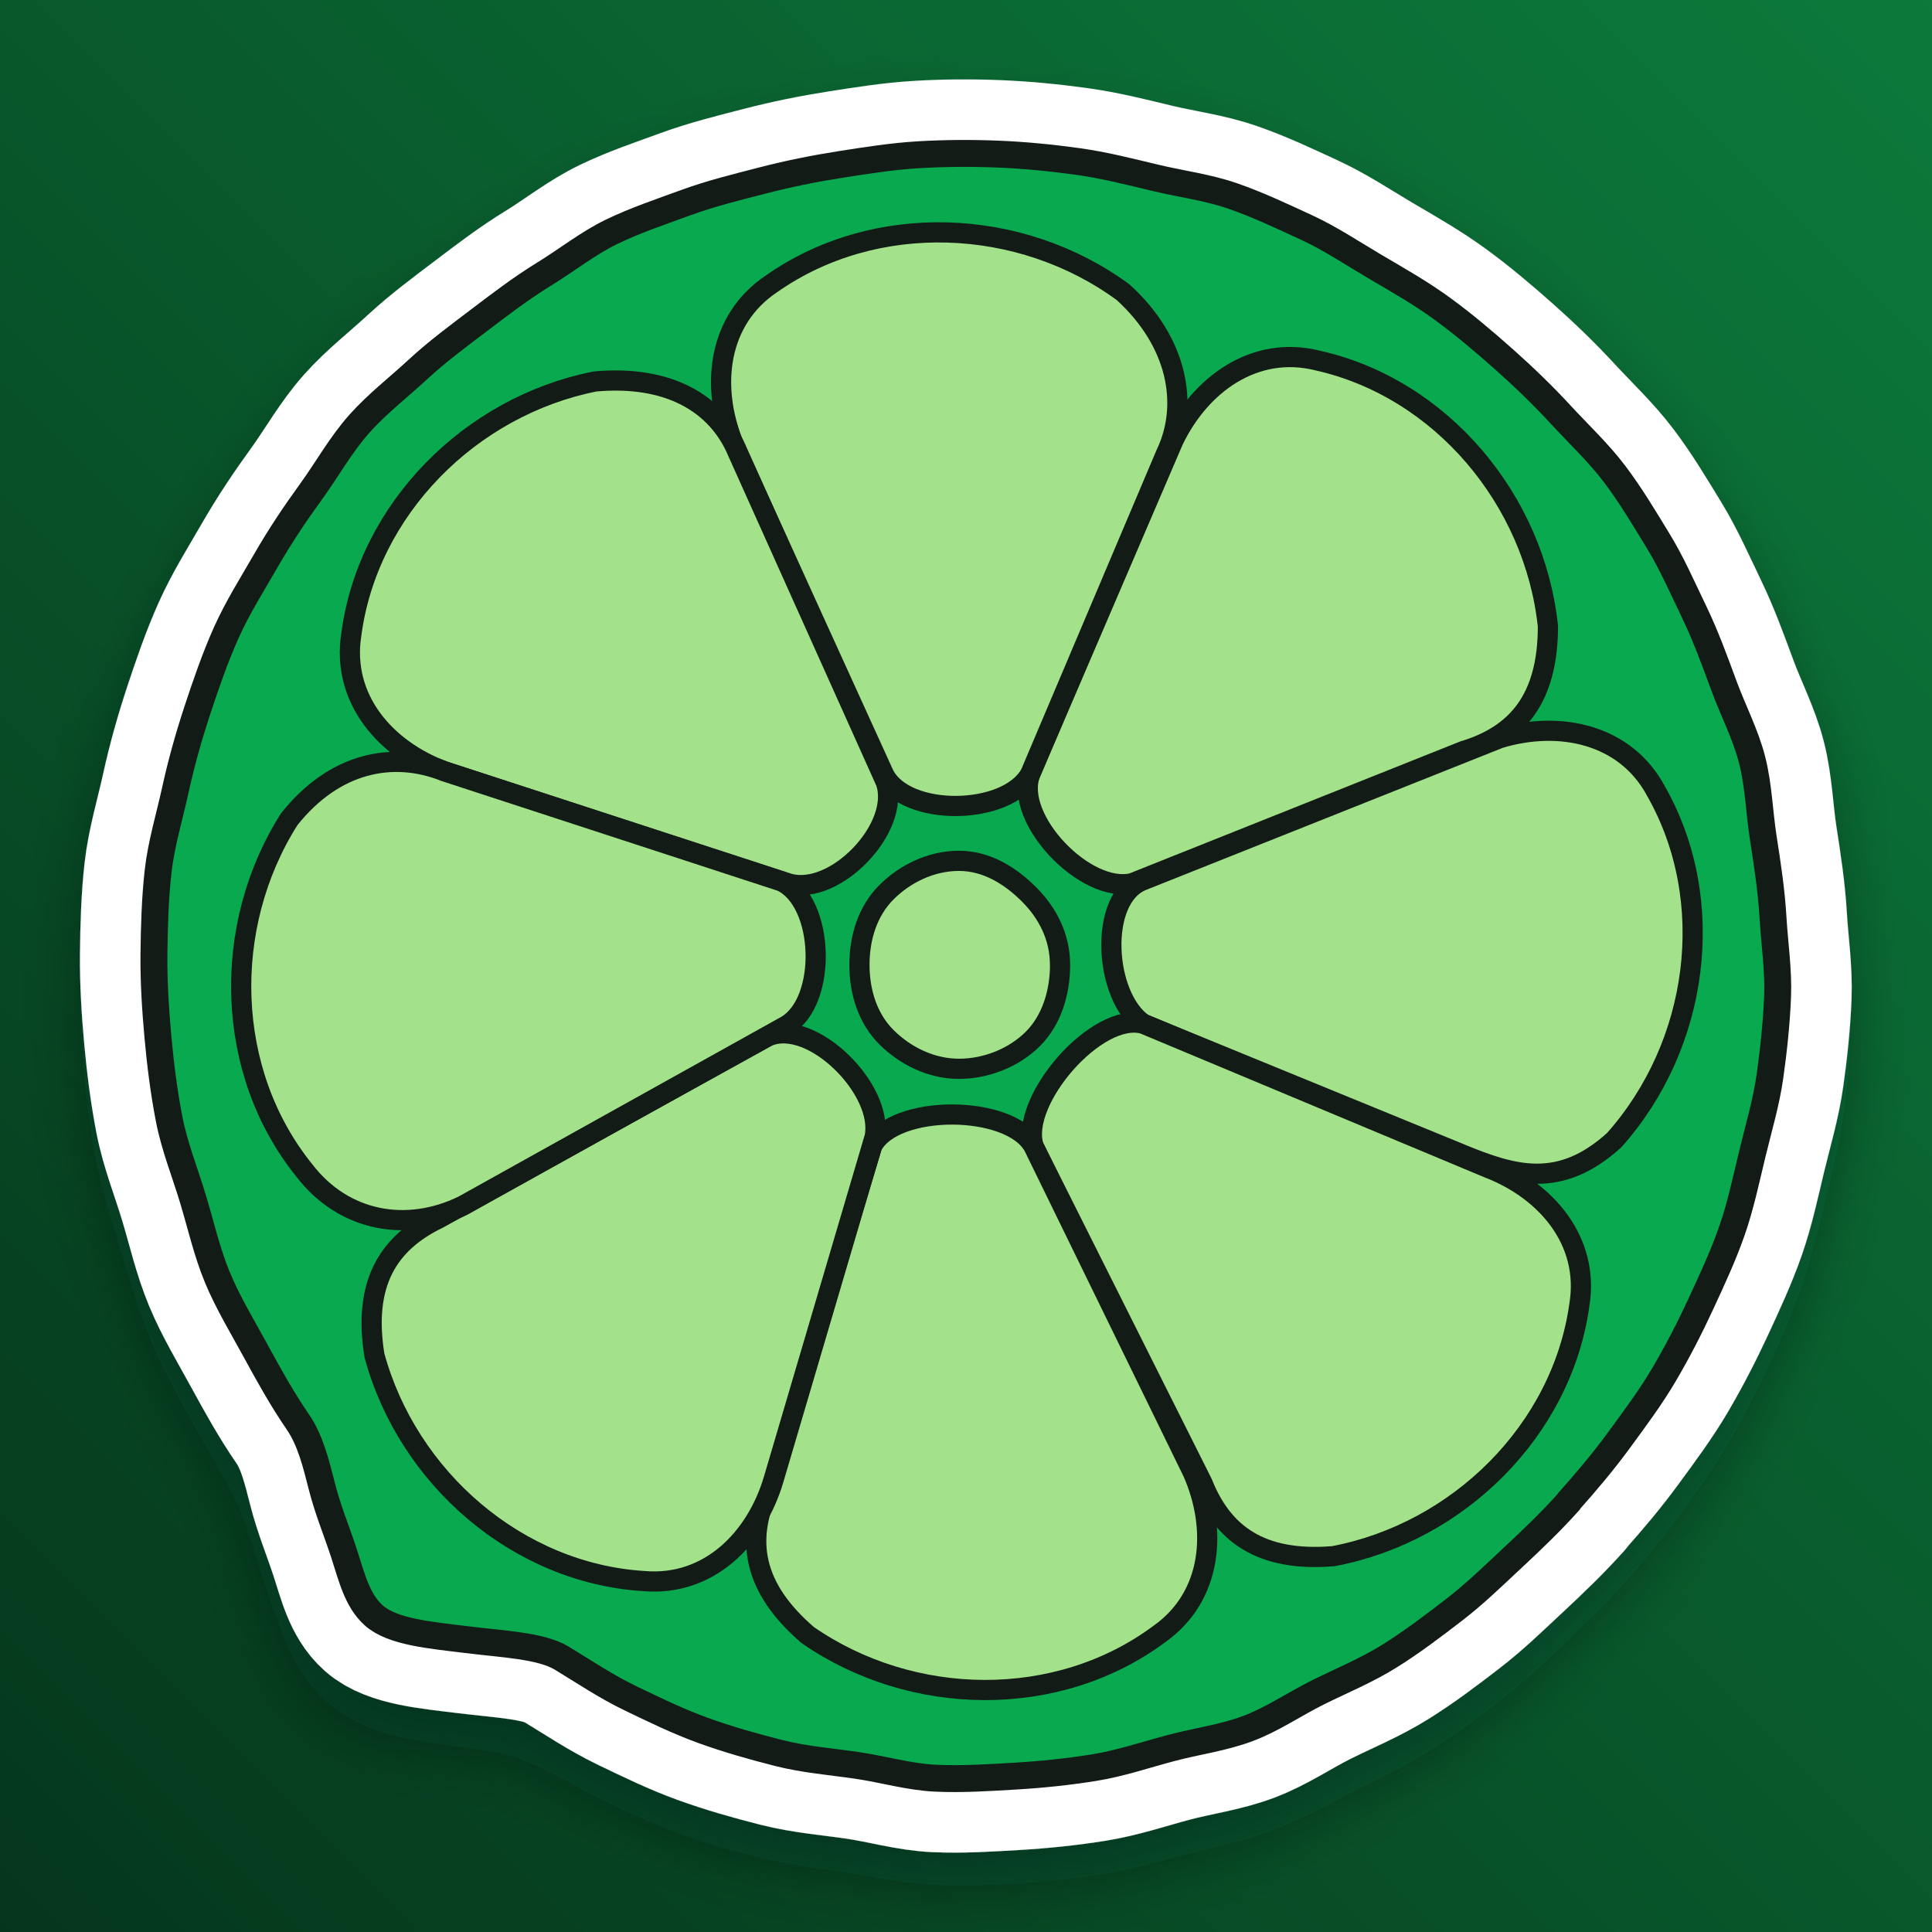
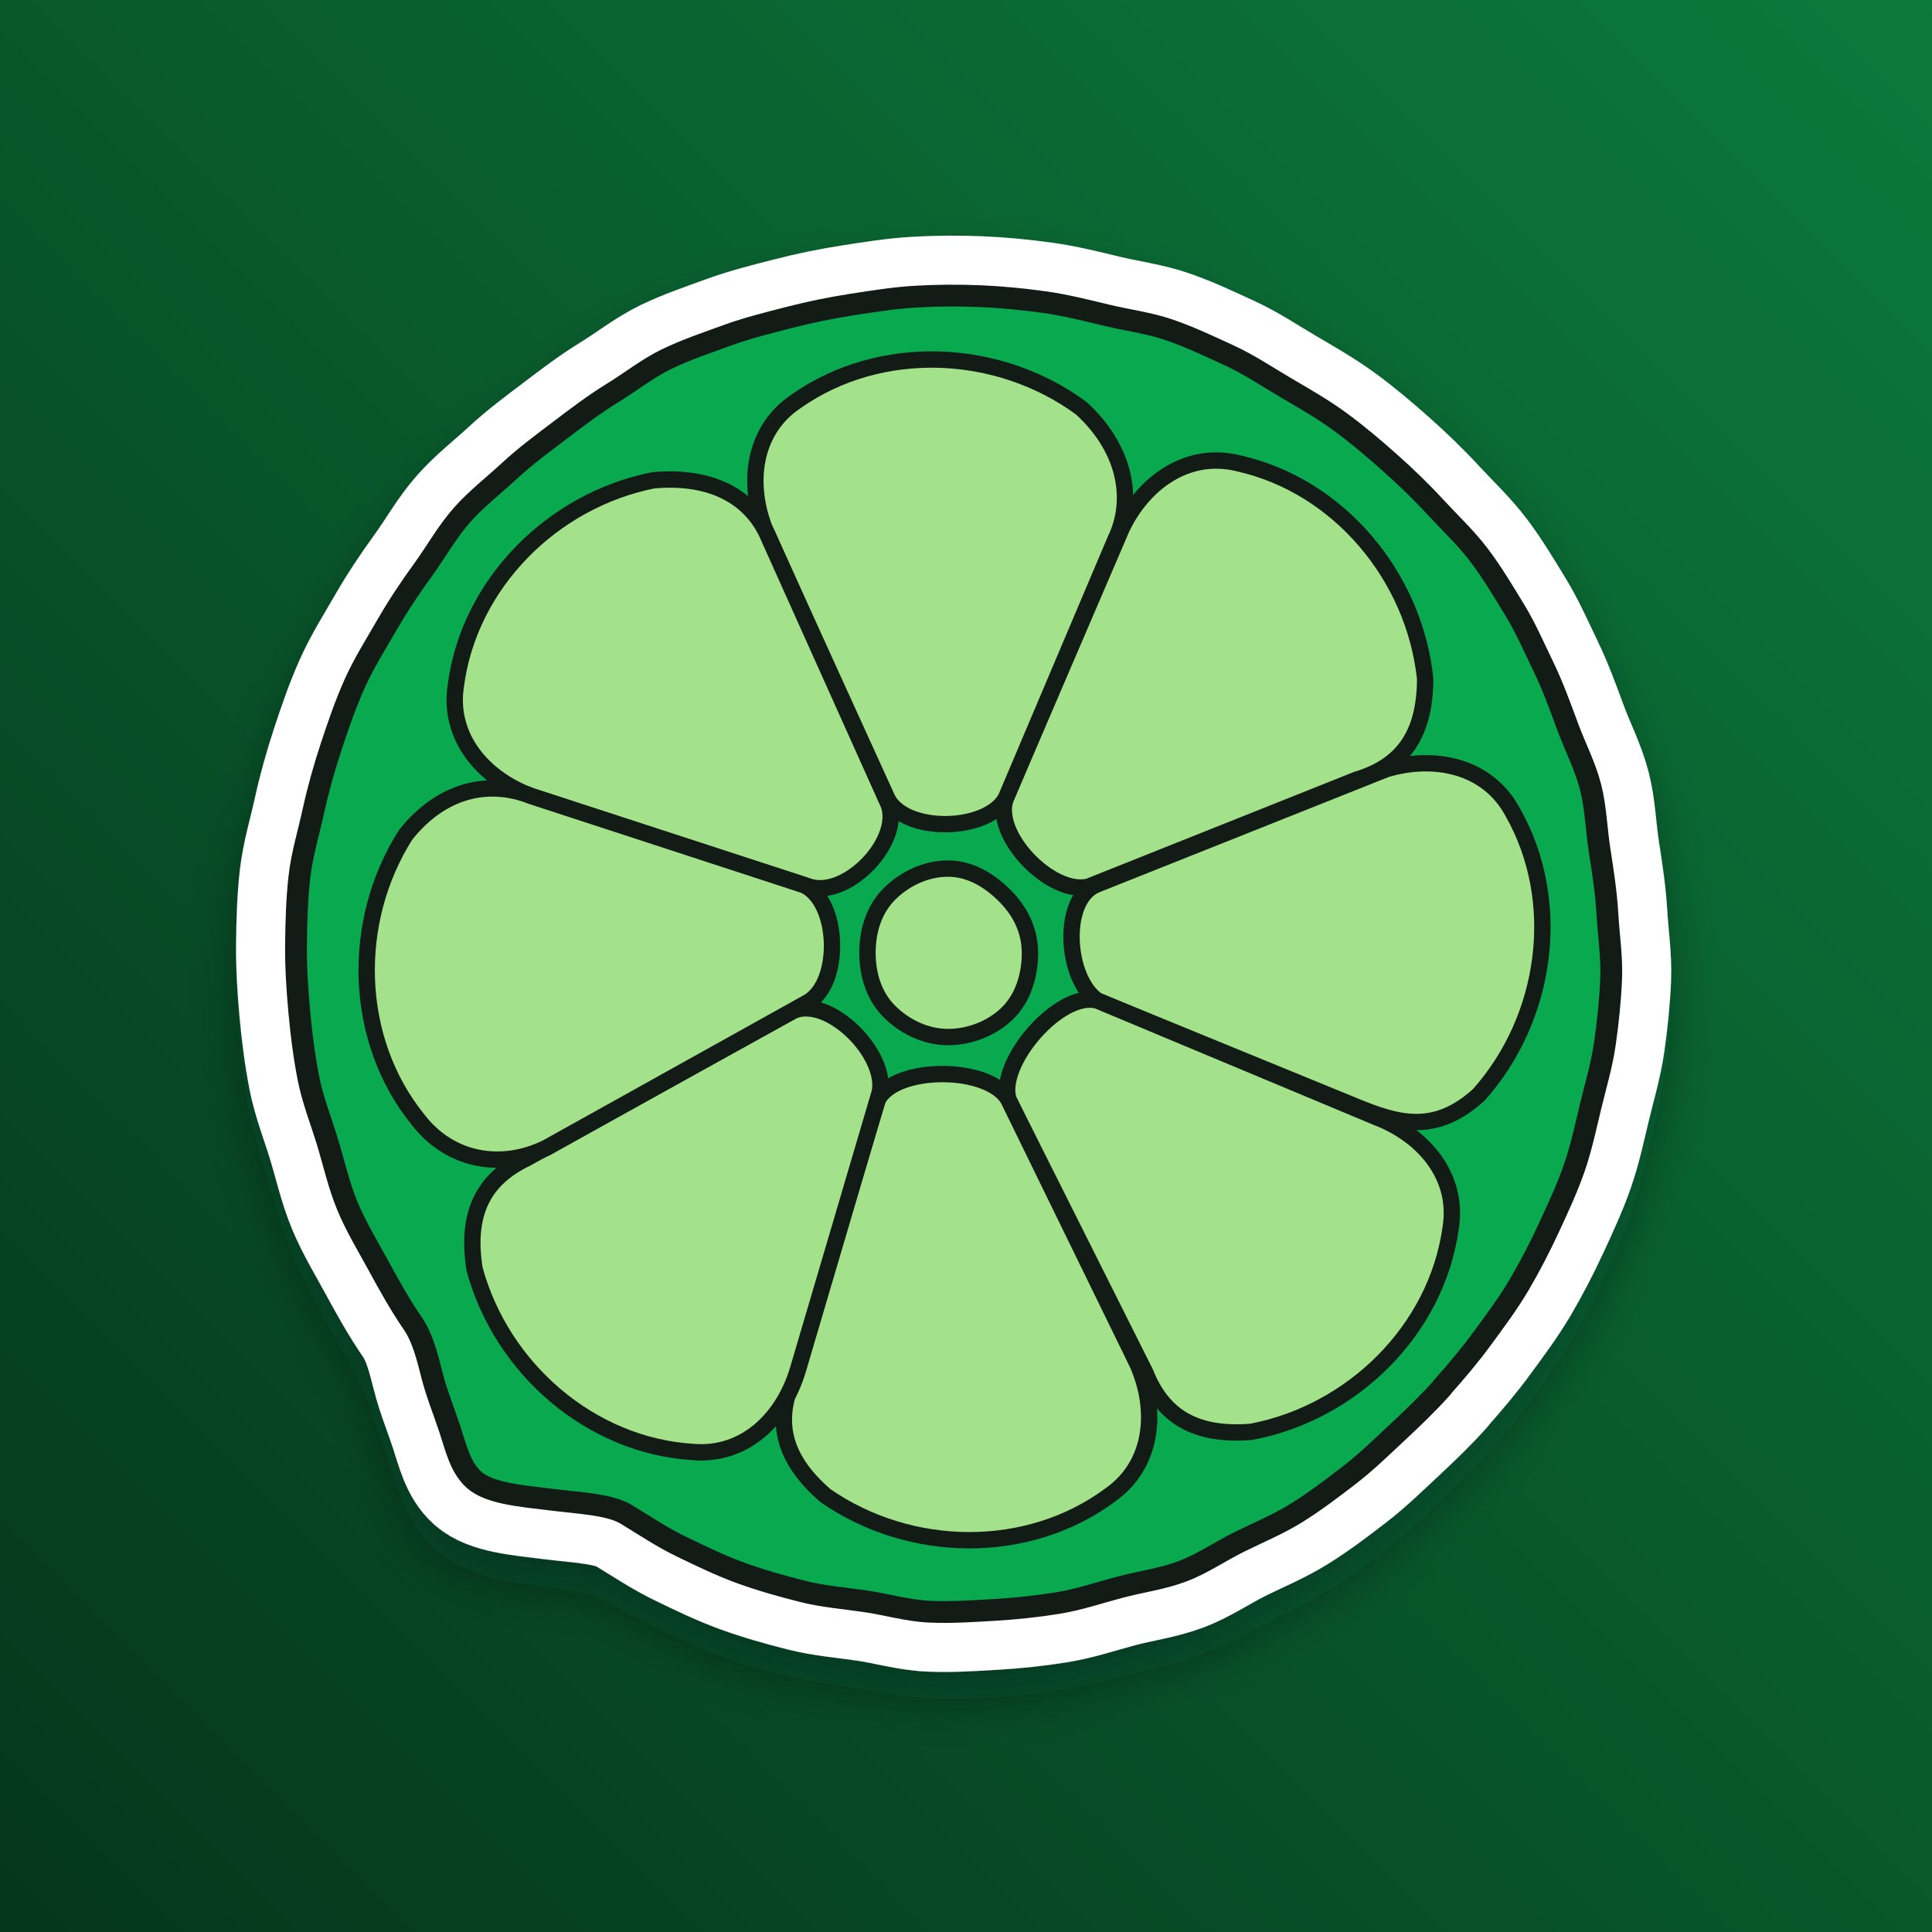
<svg xmlns="http://www.w3.org/2000/svg" width="1024" height="1024" viewBox="0 0 1024 1024">
  <defs>
    <linearGradient id="g" x1="0" y1="1" x2="1" y2="0">
      <stop offset="0" stop-color="#05361c" />
      <stop offset="1" stop-color="#0c7a3b" />
    </linearGradient>
    <filter id="sh" x="-20%" y="-20%" width="150%" height="150%">
      <feDropShadow dx="0" dy="18" stdDeviation="16" flood-color="#131b17" flood-opacity="0.35" />
    </filter>
  </defs>
  <rect width="1024" height="1024" fill="url(#g)" />
-   <g filter="url(#sh)">
-     <g transform="translate(74.50 74.20) scale(3.566)" stroke-linejoin="round">
-       <path d="M212.32,202.35C209.67,205.32,206.84,208.02,204,210.67C201.09,213.38,198.29,216.12,195.2,218.49C192.06,220.91,188.92,223.29,185.61,225.35C182.25,227.45,178.6,228.95,175.1,230.68C171.56,232.43,168.26,234.73,164.6,236.1C160.91,237.49,156.94,238,153.15,239.01C149.34,240.02,145.6,241.3,141.72,241.92C137.84,242.54,133.91,242.95,129.98,243.18C126.05,243.41,122.1,243.67,118.17,243.49C114.24,243.31,110.41,242.16,106.51,241.59C102.61,241.02,98.7,240.72,94.87,239.75C91.08,238.79,87.28,237.72,83.56,236.37C79.89,235.04,76.34,233.31,72.77,231.59C69.2,229.87,66,227.71,62.61,225.65C59.54,223.78,53.89,223.57,48.51,222.9C43.1,222.23,37.46,221.78,34.66,219.29C32.13,217.03,31.35,213.44,30.22,210.01C29.17,206.81,27.81,203.52,26.97,200.2C26.07,196.66,25.22,193.23,23.4,190.57C21.06,187.17,19.07,183.58,17.12,180C15.15,176.38,13,172.85,11.43,169.08C9.86,165.31,8.96,161.24,7.77,157.33C6.58,153.4,5.03,149.55,4.25,145.53C3.47,141.5,2.95,137.4,2.58,133.32C2.21,129.23,1.95,125.11,1.99,121.01C2.04,116.91,2.15,112.77,2.61,108.68C3.07,104.61,4.29,100.63,5.17,96.62C6.04,92.63,7.15,88.69,8.44,84.77C9.72,80.89,11.05,77.01,12.73,73.25C14.41,69.49,16.59,66.06,18.65,62.48C20.71,58.9,22.94,55.57,25.37,52.22C27.75,48.93,29.76,45.28,32.52,42.18C35.17,39.21,38.33,36.78,41.19,34.13C44.11,31.43,47.26,29.11,50.37,26.75C53.48,24.39,56.64,21.98,59.98,19.93C63.36,17.86,66.49,15.35,70.02,13.64C73.58,11.92,77.36,10.66,81.05,9.31C84.74,7.96,88.6,7.01,92.4,6.03C96.22,5.04,100.07,4.26,103.96,3.65C107.85,3.04,111.75,2.42,115.68,2.19C119.61,1.96,123.56,1.94,127.5,2.1C131.44,2.26,135.36,2.65,139.27,3.19C143.18,3.73,146.98,4.7,150.82,5.62C154.66,6.54,158.61,7.03,162.35,8.33C166.09,9.63,169.65,11.32,173.25,12.98C176.85,14.64,180.1,16.83,183.51,18.84C186.88,20.82,190.31,22.76,193.52,25.11C196.67,27.41,199.68,29.96,202.65,32.6C205.62,35.24,208.46,37.98,211.1,40.85C213.8,43.77,216.71,46.5,219.07,49.62C221.46,52.78,223.5,56.21,225.54,59.55C227.61,62.93,229.18,66.57,230.89,70.1C232.61,73.66,233.95,77.35,235.31,81.04C236.67,84.75,238.54,88.3,239.52,92.11C240.5,95.92,240.59,99.94,241.2,103.83C241.81,107.72,242.4,111.6,242.63,115.53C242.86,119.46,243.47,123.41,243.31,127.35C243.15,131.29,242.73,135.24,242.18,139.15C241.63,143.06,240.49,146.85,239.56,150.69C238.63,154.53,237.83,158.39,236.53,162.12C235.24,165.82,233.57,169.41,231.9,173.01C230.26,176.56,228.45,180.07,226.44,183.49C224.46,186.86,222.1,190.02,219.75,193.23C217.45,196.38,214.92,199.38,212.27,202.35L212.32,202.35Z" fill="#ffffff" stroke="#ffffff" stroke-width="22" />
-       <path d="M196.72,90.78L147.42,110.45C140.52,112.12,129.69,100.9,132.25,94.2L153.51,44.68C157.51,36.31,165.6,30.44,174.96,32.78C193.31,36.89,207.19,53.47,209.18,72.27C209.18,83.16,204.49,88.42,196.72,90.79L196.72,90.78Z" fill="#ffffff" stroke="#ffffff" stroke-width="22" />
-       <path d="M152.42,46.59L132.25,94.2C128.84,100.43,113.73,100.7,110.5,94.3L88.17,45.25C84.67,36.66,85.76,26.72,93.79,21.37C109.18,10.56,130.78,11.44,146.03,22.62C154.08,29.94,155.9,39.24,152.43,46.58L152.42,46.59Z" fill="#ffffff" stroke="#ffffff" stroke-width="22" />
-       <path d="M88.83,46.59L110.77,95.46C113.06,102.18,103.26,112.44,96.36,110.51L45.12,93.82C36.42,90.59,29.84,83.07,31.32,73.54C33.75,54.89,49.01,39.57,67.55,35.89C78.39,34.91,85.77,39.08,88.83,46.6L88.83,46.59Z" fill="#ffffff" stroke="#ffffff" stroke-width="22" />
-       <path d="M196.29,150.72L149.08,131.39C143.2,127.41,142.26,112.67,148.94,110.05L202.01,88.91C210.9,86.24,220.68,88.27,225.24,96.77C234.54,113.12,231.61,134.54,219.03,148.65C210.97,155.97,204.15,153.96,196.28,150.72L196.29,150.72Z" fill="#ffffff" stroke="#ffffff" stroke-width="22" />
-       <path d="M157.82,199.59L132.76,149.61C130.53,142.87,142.2,129.39,149.09,131.38L200.24,152.76C208.91,156.07,215.42,163.64,213.85,173.16C211.25,191.79,195.86,206.97,177.29,210.49C166.44,211.38,160.81,207.13,157.82,199.58L157.82,199.59Z" fill="#ffffff" stroke="#ffffff" stroke-width="22" />
-       <path d="M93.27,200.69L108.73,149.55C111.97,143.23,129.34,143.3,132.75,149.61L156.4,198.04C160.13,206.53,159.3,216.49,151.42,222.06C136.33,233.28,114.71,232.98,99.17,222.22C90.92,215.12,90,208.13,93.27,200.7L93.27,200.69Z" fill="#ffffff" stroke="#ffffff" stroke-width="22" />
-       <path d="M44.12,160.4L93.27,133.22C99.82,130.47,110.55,141.19,109.1,148.21L94.11,199.03C91.49,207.93,84.44,215.01,74.83,214.19C56.06,213.05,39.72,198.89,34.76,180.65C33.03,169.9,36.83,163.96,44.12,160.39L44.12,160.4Z" fill="#ffffff" stroke="#ffffff" stroke-width="22" />
-       <path d="M45.11,93.82L95.22,110.18C101.66,113.16,102.16,127.96,95.99,131.62L47.92,158.39C39.58,162.45,30.21,160.81,24.34,153.16C12.52,138.53,11.97,116.91,22.1,100.95C28.87,92.43,37.55,90.84,45.11,93.81L45.11,93.82Z" fill="#ffffff" stroke="#ffffff" stroke-width="22" />
-       <path d="M136.67,122.59C136.67,126.76,135.38,130.85,132.64,133.59C129.9,136.33,125.81,138.05,121.64,138.05C117.47,138.05,113.61,136.09,110.87,133.36C108.13,130.63,106.85,126.76,106.85,122.59C106.85,118.42,108.13,114.55,110.86,111.81C113.59,109.08,117.47,107.14,121.64,107.14C125.81,107.14,129.35,109.41,132.08,112.15C134.81,114.89,136.66,118.42,136.66,122.59L136.67,122.59Z" fill="#ffffff" stroke="#ffffff" stroke-width="22" />
+   <g transform="translate(512 512) scale(0.81) translate(-520 -520)">
+     <g filter="url(#sh)">
+       <g transform="translate(74.50 74.20) scale(3.566)" stroke-linejoin="round">
+         <path d="M212.32,202.35C209.67,205.32,206.84,208.02,204,210.67C201.09,213.38,198.29,216.12,195.2,218.49C192.06,220.91,188.92,223.29,185.61,225.35C182.25,227.45,178.6,228.95,175.1,230.68C171.56,232.43,168.26,234.73,164.6,236.1C160.91,237.49,156.94,238,153.15,239.01C149.34,240.02,145.6,241.3,141.72,241.92C137.84,242.54,133.91,242.95,129.98,243.18C126.05,243.41,122.1,243.67,118.17,243.49C114.24,243.31,110.41,242.16,106.51,241.59C102.61,241.02,98.7,240.72,94.87,239.75C91.08,238.79,87.28,237.72,83.56,236.37C79.89,235.04,76.34,233.31,72.77,231.59C69.2,229.87,66,227.71,62.61,225.65C59.54,223.78,53.89,223.57,48.51,222.9C43.1,222.23,37.46,221.78,34.66,219.29C32.13,217.03,31.35,213.44,30.22,210.01C29.17,206.81,27.81,203.52,26.97,200.2C26.07,196.66,25.22,193.23,23.4,190.57C21.06,187.17,19.07,183.58,17.12,180C15.15,176.38,13,172.85,11.43,169.08C9.86,165.31,8.96,161.24,7.77,157.33C6.58,153.4,5.03,149.55,4.25,145.53C3.47,141.5,2.95,137.4,2.58,133.32C2.21,129.23,1.95,125.11,1.99,121.01C2.04,116.91,2.15,112.77,2.61,108.68C3.07,104.61,4.29,100.63,5.17,96.62C6.04,92.63,7.15,88.69,8.44,84.77C9.72,80.89,11.05,77.01,12.73,73.25C14.41,69.49,16.59,66.06,18.65,62.48C20.71,58.9,22.94,55.57,25.37,52.22C27.75,48.93,29.76,45.28,32.52,42.18C35.17,39.21,38.33,36.78,41.19,34.13C44.11,31.43,47.26,29.11,50.37,26.75C53.48,24.39,56.64,21.98,59.98,19.93C63.36,17.86,66.49,15.35,70.02,13.64C73.58,11.92,77.36,10.66,81.05,9.31C84.74,7.96,88.6,7.01,92.4,6.03C96.22,5.04,100.07,4.26,103.96,3.65C107.85,3.04,111.75,2.42,115.68,2.19C119.61,1.96,123.56,1.94,127.5,2.1C131.44,2.26,135.36,2.65,139.27,3.19C143.18,3.73,146.98,4.7,150.82,5.62C154.66,6.54,158.61,7.03,162.35,8.33C166.09,9.63,169.65,11.32,173.25,12.98C176.85,14.64,180.1,16.83,183.51,18.84C186.88,20.82,190.31,22.76,193.52,25.11C196.67,27.41,199.68,29.96,202.65,32.6C205.62,35.24,208.46,37.98,211.1,40.85C213.8,43.77,216.71,46.5,219.07,49.62C221.46,52.78,223.5,56.21,225.54,59.55C227.61,62.93,229.18,66.57,230.89,70.1C232.61,73.66,233.95,77.35,235.31,81.04C236.67,84.75,238.54,88.3,239.52,92.11C240.5,95.92,240.59,99.94,241.2,103.83C241.81,107.72,242.4,111.6,242.63,115.53C242.86,119.46,243.47,123.41,243.31,127.35C243.15,131.29,242.73,135.24,242.18,139.15C241.63,143.06,240.49,146.85,239.56,150.69C238.63,154.53,237.83,158.39,236.53,162.12C235.24,165.82,233.57,169.41,231.9,173.01C230.26,176.56,228.45,180.07,226.44,183.49C224.46,186.86,222.1,190.02,219.75,193.23C217.45,196.38,214.92,199.38,212.27,202.35L212.32,202.35Z" fill="#ffffff" stroke="#ffffff" stroke-width="22" />
+         <path d="M196.72,90.78L147.42,110.45C140.52,112.12,129.69,100.9,132.25,94.2L153.51,44.68C157.51,36.31,165.6,30.44,174.96,32.78C193.31,36.89,207.19,53.47,209.18,72.27C209.18,83.16,204.49,88.42,196.72,90.79L196.72,90.78Z" fill="#ffffff" stroke="#ffffff" stroke-width="22" />
+         <path d="M152.42,46.59L132.25,94.2C128.84,100.43,113.73,100.7,110.5,94.3L88.17,45.25C84.67,36.66,85.76,26.72,93.79,21.37C109.18,10.56,130.78,11.44,146.03,22.62C154.08,29.94,155.9,39.24,152.43,46.58L152.42,46.59Z" fill="#ffffff" stroke="#ffffff" stroke-width="22" />
+         <path d="M88.83,46.59L110.77,95.46C113.06,102.18,103.26,112.44,96.36,110.51L45.12,93.82C36.42,90.59,29.84,83.07,31.32,73.54C33.75,54.89,49.01,39.57,67.55,35.89C78.39,34.91,85.77,39.08,88.83,46.6L88.83,46.59Z" fill="#ffffff" stroke="#ffffff" stroke-width="22" />
+         <path d="M196.29,150.72L149.08,131.39C143.2,127.41,142.26,112.67,148.94,110.05L202.01,88.91C210.9,86.24,220.68,88.27,225.24,96.77C234.54,113.12,231.61,134.54,219.03,148.65C210.97,155.97,204.15,153.96,196.28,150.72L196.29,150.72Z" fill="#ffffff" stroke="#ffffff" stroke-width="22" />
+         <path d="M157.82,199.59L132.76,149.61C130.53,142.87,142.2,129.39,149.09,131.38L200.24,152.76C208.91,156.07,215.42,163.64,213.85,173.16C211.25,191.79,195.86,206.97,177.29,210.49C166.44,211.38,160.81,207.13,157.82,199.58L157.82,199.59Z" fill="#ffffff" stroke="#ffffff" stroke-width="22" />
+         <path d="M93.27,200.69L108.73,149.55C111.97,143.23,129.34,143.3,132.75,149.61L156.4,198.04C160.13,206.53,159.3,216.49,151.42,222.06C136.33,233.28,114.71,232.98,99.17,222.22C90.92,215.12,90,208.13,93.27,200.7L93.27,200.69Z" fill="#ffffff" stroke="#ffffff" stroke-width="22" />
+         <path d="M44.12,160.4L93.27,133.22C99.82,130.47,110.55,141.19,109.1,148.21L94.11,199.03C91.49,207.93,84.44,215.01,74.83,214.19C56.06,213.05,39.72,198.89,34.76,180.65C33.03,169.9,36.83,163.96,44.12,160.39L44.12,160.4Z" fill="#ffffff" stroke="#ffffff" stroke-width="22" />
+         <path d="M45.11,93.82L95.22,110.18C101.66,113.16,102.16,127.96,95.99,131.62L47.92,158.39C39.58,162.45,30.21,160.81,24.34,153.16C12.52,138.53,11.97,116.91,22.1,100.95C28.87,92.43,37.55,90.84,45.11,93.81L45.11,93.82Z" fill="#ffffff" stroke="#ffffff" stroke-width="22" />
+         <path d="M136.67,122.59C136.67,126.76,135.38,130.85,132.64,133.59C129.9,136.33,125.81,138.05,121.64,138.05C117.47,138.05,113.61,136.09,110.87,133.36C108.13,130.63,106.85,126.76,106.85,122.59C106.85,118.42,108.13,114.55,110.86,111.81C113.59,109.08,117.47,107.14,121.64,107.14C125.81,107.14,129.35,109.41,132.08,112.15C134.81,114.89,136.66,118.42,136.66,122.59L136.67,122.59Z" fill="#ffffff" stroke="#ffffff" stroke-width="22" />
+       </g>
+     </g>
+     <g transform="translate(74.50 74.20) scale(3.566)" stroke-linejoin="round" stroke-linecap="round">
+       <path d="M212.32,202.35C209.67,205.32,206.84,208.02,204,210.67C201.09,213.38,198.29,216.12,195.2,218.49C192.06,220.91,188.92,223.29,185.61,225.35C182.25,227.45,178.6,228.95,175.1,230.68C171.56,232.43,168.26,234.73,164.6,236.1C160.91,237.49,156.94,238,153.15,239.01C149.34,240.02,145.6,241.3,141.72,241.92C137.84,242.54,133.91,242.95,129.98,243.18C126.05,243.41,122.1,243.67,118.17,243.49C114.24,243.31,110.41,242.16,106.51,241.59C102.61,241.02,98.7,240.72,94.87,239.75C91.08,238.79,87.28,237.72,83.56,236.37C79.89,235.04,76.34,233.31,72.77,231.59C69.2,229.87,66,227.71,62.61,225.65C59.54,223.78,53.89,223.57,48.51,222.9C43.1,222.23,37.46,221.78,34.66,219.29C32.13,217.03,31.35,213.44,30.22,210.01C29.17,206.81,27.81,203.52,26.97,200.2C26.07,196.66,25.22,193.23,23.4,190.57C21.06,187.17,19.07,183.58,17.12,180C15.15,176.38,13,172.85,11.43,169.08C9.86,165.31,8.96,161.24,7.77,157.33C6.58,153.4,5.03,149.55,4.25,145.53C3.47,141.5,2.95,137.4,2.58,133.32C2.21,129.23,1.95,125.11,1.99,121.01C2.04,116.91,2.15,112.77,2.61,108.68C3.07,104.61,4.29,100.63,5.17,96.62C6.04,92.63,7.15,88.69,8.44,84.77C9.72,80.89,11.05,77.01,12.73,73.25C14.41,69.49,16.59,66.06,18.65,62.48C20.71,58.9,22.94,55.57,25.37,52.22C27.75,48.93,29.76,45.28,32.52,42.18C35.17,39.21,38.33,36.78,41.19,34.13C44.11,31.43,47.26,29.11,50.37,26.75C53.48,24.39,56.64,21.98,59.98,19.93C63.36,17.86,66.49,15.35,70.02,13.64C73.58,11.92,77.36,10.66,81.05,9.31C84.74,7.96,88.6,7.01,92.4,6.03C96.22,5.04,100.07,4.26,103.96,3.65C107.85,3.04,111.75,2.42,115.68,2.19C119.61,1.96,123.56,1.94,127.5,2.1C131.44,2.26,135.36,2.65,139.27,3.19C143.18,3.73,146.98,4.7,150.82,5.62C154.66,6.54,158.61,7.03,162.35,8.33C166.09,9.63,169.65,11.32,173.25,12.98C176.85,14.64,180.1,16.83,183.51,18.84C186.88,20.82,190.31,22.76,193.52,25.11C196.67,27.41,199.68,29.96,202.65,32.6C205.62,35.24,208.46,37.98,211.1,40.85C213.8,43.77,216.71,46.5,219.07,49.62C221.46,52.78,223.5,56.21,225.54,59.55C227.61,62.93,229.18,66.57,230.89,70.1C232.61,73.66,233.95,77.35,235.31,81.04C236.67,84.75,238.54,88.3,239.52,92.11C240.5,95.92,240.59,99.94,241.2,103.83C241.81,107.72,242.4,111.6,242.63,115.53C242.86,119.46,243.47,123.41,243.31,127.35C243.15,131.29,242.73,135.24,242.18,139.15C241.63,143.06,240.49,146.85,239.56,150.69C238.63,154.53,237.83,158.39,236.53,162.12C235.24,165.82,233.57,169.41,231.9,173.01C230.26,176.56,228.45,180.07,226.44,183.49C224.46,186.86,222.1,190.02,219.75,193.23C217.45,196.38,214.92,199.38,212.27,202.35L212.32,202.35Z" fill="#09a950" />
+       <path d="M212.32,202.35C209.67,205.32,206.84,208.02,204,210.67C201.09,213.38,198.29,216.12,195.2,218.49C192.06,220.91,188.92,223.29,185.61,225.35C182.25,227.45,178.6,228.95,175.1,230.68C171.56,232.43,168.26,234.73,164.6,236.1C160.91,237.49,156.94,238,153.15,239.01C149.34,240.02,145.6,241.3,141.72,241.92C137.84,242.54,133.91,242.95,129.98,243.18C126.05,243.41,122.1,243.67,118.17,243.49C114.24,243.31,110.41,242.16,106.51,241.59C102.61,241.02,98.7,240.72,94.87,239.75C91.08,238.79,87.28,237.72,83.56,236.37C79.89,235.04,76.34,233.31,72.77,231.59C69.2,229.87,66,227.71,62.61,225.65C59.54,223.78,53.89,223.57,48.51,222.9C43.1,222.23,37.46,221.78,34.66,219.29C32.13,217.03,31.35,213.44,30.22,210.01C29.17,206.81,27.81,203.52,26.97,200.2C26.07,196.66,25.22,193.23,23.4,190.57C21.06,187.17,19.07,183.58,17.12,180C15.15,176.38,13,172.85,11.43,169.08C9.86,165.31,8.96,161.24,7.77,157.33C6.58,153.4,5.03,149.55,4.25,145.53C3.47,141.5,2.95,137.4,2.58,133.32C2.21,129.23,1.95,125.11,1.99,121.01C2.04,116.91,2.15,112.77,2.61,108.68C3.07,104.61,4.29,100.63,5.17,96.62C6.04,92.63,7.15,88.69,8.44,84.77C9.72,80.89,11.05,77.01,12.73,73.25C14.41,69.49,16.59,66.06,18.65,62.48C20.71,58.9,22.94,55.57,25.37,52.22C27.75,48.93,29.76,45.28,32.52,42.18C35.17,39.21,38.33,36.78,41.19,34.13C44.11,31.43,47.26,29.11,50.37,26.75C53.48,24.39,56.64,21.98,59.98,19.93C63.36,17.86,66.49,15.35,70.02,13.64C73.58,11.92,77.36,10.66,81.05,9.31C84.74,7.96,88.6,7.01,92.4,6.03C96.22,5.04,100.07,4.26,103.96,3.65C107.85,3.04,111.75,2.42,115.68,2.19C119.61,1.96,123.56,1.94,127.5,2.1C131.44,2.26,135.36,2.65,139.27,3.19C143.18,3.73,146.98,4.7,150.82,5.62C154.66,6.54,158.61,7.03,162.35,8.33C166.09,9.63,169.65,11.32,173.25,12.98C176.85,14.64,180.1,16.83,183.51,18.84C186.88,20.82,190.31,22.76,193.52,25.11C196.67,27.41,199.68,29.96,202.65,32.6C205.62,35.24,208.46,37.98,211.1,40.85C213.8,43.77,216.71,46.5,219.07,49.62C221.46,52.78,223.5,56.21,225.54,59.55C227.61,62.93,229.18,66.57,230.89,70.1C232.61,73.66,233.95,77.35,235.31,81.04C236.67,84.75,238.54,88.3,239.52,92.11C240.5,95.92,240.59,99.94,241.2,103.83C241.81,107.72,242.4,111.6,242.63,115.53C242.86,119.46,243.47,123.41,243.31,127.35C243.15,131.29,242.73,135.24,242.18,139.15C241.63,143.06,240.49,146.85,239.56,150.69C238.63,154.53,237.83,158.39,236.53,162.12C235.24,165.82,233.57,169.41,231.9,173.01C230.26,176.56,228.45,180.07,226.44,183.49C224.46,186.86,222.1,190.02,219.75,193.23C217.45,196.38,214.92,199.38,212.27,202.35L212.32,202.35Z" fill="none" stroke="#131b17" stroke-width="4.00" />
+       <path d="M196.72,90.78L147.42,110.45C140.52,112.12,129.69,100.9,132.25,94.2L153.51,44.68C157.51,36.31,165.6,30.44,174.96,32.78C193.31,36.89,207.19,53.47,209.18,72.27C209.18,83.16,204.49,88.42,196.72,90.79L196.72,90.78Z" fill="#a3e18a" />
+       <path d="M196.72,90.78L147.42,110.45C140.52,112.12,129.69,100.9,132.25,94.2L153.51,44.68C157.51,36.31,165.6,30.44,174.96,32.78C193.31,36.89,207.19,53.47,209.18,72.27C209.18,83.16,204.49,88.42,196.72,90.79L196.72,90.78Z" fill="none" stroke="#131b17" stroke-width="3.00" />
+       <path d="M152.42,46.59L132.25,94.2C128.84,100.43,113.73,100.7,110.5,94.3L88.17,45.25C84.67,36.66,85.76,26.72,93.79,21.37C109.18,10.56,130.78,11.44,146.03,22.62C154.08,29.94,155.9,39.24,152.43,46.58L152.42,46.59Z" fill="#a3e18a" />
+       <path d="M152.42,46.59L132.25,94.2C128.84,100.43,113.73,100.7,110.5,94.3L88.17,45.25C84.67,36.66,85.76,26.72,93.79,21.37C109.18,10.56,130.78,11.44,146.03,22.62C154.08,29.94,155.9,39.24,152.43,46.58L152.42,46.59Z" fill="none" stroke="#131b17" stroke-width="3.00" />
+       <path d="M88.83,46.59L110.77,95.46C113.06,102.18,103.26,112.44,96.36,110.51L45.12,93.82C36.42,90.59,29.84,83.07,31.32,73.54C33.75,54.89,49.01,39.57,67.55,35.89C78.39,34.91,85.77,39.08,88.83,46.6L88.83,46.59Z" fill="#a3e18a" />
+       <path d="M88.83,46.59L110.77,95.46C113.06,102.18,103.26,112.44,96.36,110.51L45.12,93.82C36.42,90.59,29.84,83.07,31.32,73.54C33.75,54.89,49.01,39.57,67.55,35.89C78.39,34.91,85.77,39.08,88.83,46.6L88.83,46.59Z" fill="none" stroke="#131b17" stroke-width="3.00" />
+       <path d="M196.29,150.72L149.08,131.39C143.2,127.41,142.26,112.67,148.94,110.05L202.01,88.91C210.9,86.24,220.68,88.27,225.24,96.77C234.54,113.12,231.61,134.54,219.03,148.65C210.97,155.97,204.15,153.96,196.28,150.72L196.29,150.72Z" fill="#a3e18a" />
+       <path d="M196.29,150.72L149.08,131.39C143.2,127.41,142.26,112.67,148.94,110.05L202.01,88.91C210.9,86.24,220.68,88.27,225.24,96.77C234.54,113.12,231.61,134.54,219.03,148.65C210.97,155.97,204.15,153.96,196.28,150.72L196.29,150.72Z" fill="none" stroke="#131b17" stroke-width="3.00" />
+       <path d="M157.82,199.59L132.76,149.61C130.53,142.87,142.2,129.39,149.09,131.38L200.24,152.76C208.91,156.07,215.42,163.64,213.85,173.16C211.25,191.79,195.86,206.97,177.29,210.49C166.44,211.38,160.81,207.13,157.82,199.58L157.82,199.59Z" fill="#a3e18a" />
+       <path d="M157.82,199.59L132.76,149.61C130.53,142.87,142.2,129.39,149.09,131.38L200.24,152.76C208.91,156.07,215.42,163.64,213.85,173.16C211.25,191.79,195.86,206.97,177.29,210.49C166.44,211.38,160.81,207.13,157.82,199.58L157.82,199.59Z" fill="none" stroke="#131b17" stroke-width="3.00" />
+       <path d="M93.27,200.69L108.73,149.55C111.97,143.23,129.34,143.3,132.75,149.61L156.4,198.04C160.13,206.53,159.3,216.49,151.42,222.06C136.33,233.28,114.71,232.98,99.17,222.22C90.92,215.12,90,208.13,93.27,200.7L93.27,200.69Z" fill="#a3e18a" />
+       <path d="M93.27,200.69L108.73,149.55C111.97,143.23,129.34,143.3,132.75,149.61L156.4,198.04C160.13,206.53,159.3,216.49,151.42,222.06C136.33,233.28,114.71,232.98,99.17,222.22C90.92,215.12,90,208.13,93.27,200.7L93.27,200.69Z" fill="none" stroke="#131b17" stroke-width="3.00" />
+       <path d="M44.12,160.4L93.27,133.22C99.82,130.47,110.55,141.19,109.1,148.21L94.11,199.03C91.49,207.93,84.44,215.01,74.83,214.19C56.06,213.05,39.72,198.89,34.76,180.65C33.03,169.9,36.83,163.96,44.12,160.39L44.12,160.4Z" fill="#a3e18a" />
+       <path d="M44.12,160.4L93.27,133.22C99.82,130.47,110.55,141.19,109.1,148.21L94.11,199.03C91.49,207.93,84.44,215.01,74.83,214.19C56.06,213.05,39.72,198.89,34.76,180.65C33.03,169.9,36.83,163.96,44.12,160.39L44.12,160.4Z" fill="none" stroke="#131b17" stroke-width="3.00" />
+       <path d="M45.11,93.82L95.22,110.18C101.66,113.16,102.16,127.96,95.99,131.62L47.92,158.39C39.58,162.45,30.21,160.81,24.34,153.16C12.52,138.53,11.97,116.91,22.1,100.95C28.87,92.43,37.55,90.84,45.11,93.81L45.11,93.82Z" fill="#a3e18a" />
+       <path d="M45.11,93.82L95.22,110.18C101.66,113.16,102.16,127.96,95.99,131.62L47.92,158.39C39.58,162.45,30.21,160.81,24.34,153.16C12.52,138.53,11.97,116.91,22.1,100.95C28.87,92.43,37.55,90.84,45.11,93.81L45.11,93.82Z" fill="none" stroke="#131b17" stroke-width="3.00" />
+       <path d="M136.67,122.59C136.67,126.76,135.38,130.85,132.64,133.59C129.9,136.33,125.81,138.05,121.64,138.05C117.47,138.05,113.61,136.09,110.87,133.36C108.13,130.63,106.85,126.76,106.85,122.59C106.85,118.42,108.13,114.55,110.86,111.81C113.59,109.08,117.47,107.14,121.64,107.14C125.81,107.14,129.35,109.41,132.08,112.15C134.81,114.89,136.66,118.42,136.66,122.59L136.67,122.59Z" fill="#a3e18a" />
+       <path d="M136.67,122.59C136.67,126.76,135.38,130.85,132.64,133.59C129.9,136.33,125.81,138.05,121.64,138.05C117.47,138.05,113.61,136.09,110.87,133.36C108.13,130.63,106.85,126.76,106.85,122.59C106.85,118.42,108.13,114.55,110.86,111.81C113.59,109.08,117.47,107.14,121.64,107.14C125.81,107.14,129.35,109.41,132.08,112.15C134.81,114.89,136.66,118.42,136.66,122.59L136.67,122.59Z" fill="none" stroke="#131b17" stroke-width="3.00" />
    </g>
  </g>
-   <g transform="translate(74.50 74.20) scale(3.566)" stroke-linejoin="round" stroke-linecap="round">
-     <path d="M212.32,202.35C209.67,205.32,206.84,208.02,204,210.67C201.09,213.38,198.29,216.12,195.2,218.49C192.06,220.91,188.92,223.29,185.61,225.35C182.25,227.45,178.6,228.95,175.1,230.68C171.56,232.43,168.26,234.73,164.6,236.1C160.91,237.49,156.94,238,153.15,239.01C149.34,240.02,145.6,241.3,141.72,241.92C137.84,242.54,133.91,242.95,129.98,243.18C126.05,243.41,122.1,243.67,118.17,243.49C114.24,243.31,110.41,242.16,106.51,241.59C102.61,241.02,98.7,240.72,94.87,239.75C91.08,238.79,87.28,237.72,83.56,236.37C79.89,235.04,76.34,233.31,72.77,231.59C69.2,229.87,66,227.71,62.61,225.65C59.54,223.78,53.89,223.57,48.51,222.9C43.1,222.23,37.46,221.78,34.66,219.29C32.13,217.03,31.35,213.44,30.22,210.01C29.17,206.81,27.81,203.52,26.97,200.2C26.07,196.66,25.22,193.23,23.4,190.57C21.06,187.17,19.07,183.58,17.12,180C15.15,176.38,13,172.85,11.43,169.08C9.86,165.31,8.96,161.24,7.77,157.33C6.58,153.4,5.03,149.55,4.25,145.53C3.47,141.5,2.95,137.4,2.58,133.32C2.21,129.23,1.95,125.11,1.99,121.01C2.04,116.91,2.15,112.77,2.61,108.68C3.07,104.61,4.29,100.63,5.17,96.62C6.04,92.63,7.15,88.69,8.44,84.77C9.72,80.89,11.05,77.01,12.73,73.25C14.41,69.49,16.59,66.06,18.65,62.48C20.71,58.9,22.94,55.57,25.37,52.22C27.75,48.93,29.76,45.28,32.52,42.18C35.17,39.21,38.33,36.78,41.19,34.13C44.11,31.43,47.26,29.11,50.37,26.75C53.48,24.39,56.64,21.98,59.98,19.93C63.36,17.86,66.49,15.35,70.02,13.64C73.58,11.92,77.36,10.66,81.05,9.31C84.74,7.96,88.6,7.01,92.4,6.03C96.22,5.04,100.07,4.26,103.96,3.65C107.85,3.04,111.75,2.42,115.68,2.19C119.61,1.96,123.56,1.94,127.5,2.1C131.44,2.26,135.36,2.65,139.27,3.19C143.18,3.73,146.98,4.7,150.82,5.62C154.66,6.54,158.61,7.03,162.35,8.33C166.09,9.63,169.65,11.32,173.25,12.98C176.85,14.64,180.1,16.83,183.51,18.84C186.88,20.82,190.31,22.76,193.52,25.11C196.67,27.41,199.68,29.96,202.65,32.6C205.62,35.24,208.46,37.98,211.1,40.85C213.8,43.77,216.71,46.5,219.07,49.62C221.46,52.78,223.5,56.21,225.54,59.55C227.61,62.93,229.18,66.57,230.89,70.1C232.61,73.66,233.95,77.35,235.31,81.04C236.67,84.75,238.54,88.3,239.52,92.11C240.5,95.92,240.59,99.94,241.2,103.83C241.81,107.72,242.4,111.6,242.63,115.53C242.86,119.46,243.47,123.41,243.31,127.35C243.15,131.29,242.73,135.24,242.18,139.15C241.63,143.06,240.49,146.85,239.56,150.69C238.63,154.53,237.83,158.39,236.53,162.12C235.24,165.82,233.57,169.41,231.9,173.01C230.26,176.56,228.45,180.07,226.44,183.49C224.46,186.86,222.1,190.02,219.75,193.23C217.45,196.38,214.92,199.38,212.27,202.35L212.32,202.35Z" fill="#09a950" />
-     <path d="M212.32,202.35C209.67,205.32,206.84,208.02,204,210.67C201.09,213.38,198.29,216.12,195.2,218.49C192.06,220.91,188.92,223.29,185.61,225.35C182.25,227.45,178.6,228.95,175.1,230.68C171.56,232.43,168.26,234.73,164.6,236.1C160.91,237.49,156.94,238,153.15,239.01C149.34,240.02,145.6,241.3,141.72,241.92C137.84,242.54,133.91,242.95,129.98,243.18C126.05,243.41,122.1,243.67,118.17,243.49C114.24,243.31,110.41,242.16,106.51,241.59C102.61,241.02,98.7,240.72,94.87,239.75C91.08,238.79,87.28,237.72,83.56,236.37C79.89,235.04,76.34,233.31,72.77,231.59C69.2,229.87,66,227.71,62.61,225.65C59.54,223.78,53.89,223.57,48.51,222.9C43.1,222.23,37.46,221.78,34.66,219.29C32.13,217.03,31.35,213.44,30.22,210.01C29.17,206.81,27.81,203.52,26.97,200.2C26.07,196.66,25.22,193.23,23.4,190.57C21.06,187.17,19.07,183.58,17.12,180C15.15,176.38,13,172.85,11.43,169.08C9.86,165.31,8.96,161.24,7.77,157.33C6.58,153.4,5.03,149.55,4.25,145.53C3.47,141.5,2.95,137.4,2.58,133.32C2.21,129.23,1.95,125.11,1.99,121.01C2.04,116.91,2.15,112.77,2.61,108.68C3.07,104.61,4.29,100.63,5.17,96.62C6.04,92.63,7.15,88.69,8.44,84.77C9.72,80.89,11.05,77.01,12.73,73.25C14.41,69.49,16.59,66.06,18.65,62.48C20.71,58.9,22.94,55.57,25.37,52.22C27.75,48.93,29.76,45.28,32.52,42.18C35.17,39.21,38.33,36.78,41.19,34.13C44.11,31.43,47.26,29.11,50.37,26.75C53.48,24.39,56.64,21.98,59.98,19.93C63.36,17.86,66.49,15.35,70.02,13.64C73.58,11.92,77.36,10.66,81.05,9.31C84.74,7.96,88.6,7.01,92.4,6.03C96.22,5.04,100.07,4.26,103.96,3.65C107.85,3.04,111.75,2.42,115.68,2.19C119.61,1.96,123.56,1.94,127.5,2.1C131.44,2.26,135.36,2.65,139.27,3.19C143.18,3.73,146.98,4.7,150.82,5.62C154.66,6.54,158.61,7.03,162.35,8.33C166.09,9.63,169.65,11.32,173.25,12.98C176.85,14.64,180.1,16.83,183.51,18.84C186.88,20.82,190.31,22.76,193.52,25.11C196.67,27.41,199.68,29.96,202.65,32.6C205.62,35.24,208.46,37.98,211.1,40.85C213.8,43.77,216.71,46.5,219.07,49.62C221.46,52.78,223.5,56.21,225.54,59.55C227.61,62.93,229.18,66.57,230.89,70.1C232.61,73.66,233.95,77.35,235.31,81.04C236.67,84.75,238.54,88.3,239.52,92.11C240.5,95.92,240.59,99.94,241.2,103.83C241.81,107.72,242.4,111.6,242.63,115.53C242.86,119.46,243.47,123.41,243.31,127.35C243.15,131.29,242.73,135.24,242.18,139.15C241.63,143.06,240.49,146.85,239.56,150.69C238.63,154.53,237.83,158.39,236.53,162.12C235.24,165.82,233.57,169.41,231.9,173.01C230.26,176.56,228.45,180.07,226.44,183.49C224.46,186.86,222.1,190.02,219.75,193.23C217.45,196.38,214.92,199.38,212.27,202.35L212.32,202.35Z" fill="none" stroke="#131b17" stroke-width="4.00" />
-     <path d="M196.72,90.78L147.42,110.45C140.52,112.12,129.69,100.9,132.25,94.2L153.51,44.68C157.51,36.31,165.6,30.44,174.96,32.78C193.31,36.89,207.19,53.47,209.18,72.27C209.18,83.16,204.49,88.42,196.72,90.79L196.72,90.78Z" fill="#a3e18a" />
-     <path d="M196.72,90.78L147.42,110.45C140.52,112.12,129.69,100.9,132.25,94.2L153.51,44.68C157.51,36.31,165.6,30.44,174.96,32.78C193.31,36.89,207.19,53.47,209.18,72.27C209.18,83.16,204.49,88.42,196.72,90.79L196.72,90.78Z" fill="none" stroke="#131b17" stroke-width="3.00" />
-     <path d="M152.42,46.59L132.25,94.2C128.84,100.43,113.73,100.7,110.5,94.3L88.17,45.25C84.67,36.66,85.76,26.72,93.79,21.37C109.18,10.56,130.78,11.44,146.03,22.62C154.08,29.94,155.9,39.24,152.43,46.58L152.42,46.59Z" fill="#a3e18a" />
-     <path d="M152.42,46.59L132.25,94.2C128.84,100.43,113.73,100.7,110.5,94.3L88.17,45.25C84.67,36.66,85.76,26.72,93.79,21.37C109.18,10.56,130.78,11.44,146.03,22.62C154.08,29.94,155.9,39.24,152.43,46.58L152.42,46.59Z" fill="none" stroke="#131b17" stroke-width="3.00" />
-     <path d="M88.83,46.59L110.77,95.46C113.06,102.18,103.26,112.44,96.36,110.51L45.12,93.82C36.42,90.59,29.84,83.07,31.32,73.54C33.75,54.89,49.01,39.57,67.55,35.89C78.39,34.91,85.77,39.08,88.83,46.6L88.83,46.59Z" fill="#a3e18a" />
-     <path d="M88.83,46.59L110.77,95.46C113.06,102.18,103.26,112.44,96.36,110.51L45.12,93.82C36.42,90.59,29.84,83.07,31.32,73.54C33.75,54.89,49.01,39.57,67.55,35.89C78.39,34.91,85.77,39.08,88.83,46.6L88.83,46.59Z" fill="none" stroke="#131b17" stroke-width="3.00" />
-     <path d="M196.29,150.72L149.08,131.39C143.2,127.41,142.26,112.67,148.94,110.05L202.01,88.91C210.9,86.24,220.68,88.27,225.24,96.77C234.54,113.12,231.61,134.54,219.03,148.65C210.97,155.97,204.15,153.96,196.28,150.72L196.29,150.72Z" fill="#a3e18a" />
-     <path d="M196.29,150.72L149.08,131.39C143.2,127.41,142.26,112.67,148.94,110.05L202.01,88.91C210.9,86.24,220.68,88.27,225.24,96.77C234.54,113.12,231.61,134.54,219.03,148.65C210.97,155.97,204.15,153.96,196.28,150.72L196.29,150.72Z" fill="none" stroke="#131b17" stroke-width="3.00" />
-     <path d="M157.82,199.59L132.76,149.61C130.53,142.87,142.2,129.39,149.09,131.38L200.24,152.76C208.91,156.07,215.42,163.64,213.85,173.16C211.25,191.79,195.86,206.97,177.29,210.49C166.44,211.38,160.81,207.13,157.82,199.58L157.82,199.59Z" fill="#a3e18a" />
-     <path d="M157.82,199.59L132.76,149.61C130.53,142.87,142.2,129.39,149.09,131.38L200.24,152.76C208.91,156.07,215.42,163.64,213.85,173.16C211.25,191.79,195.86,206.97,177.29,210.49C166.44,211.38,160.81,207.13,157.82,199.58L157.82,199.59Z" fill="none" stroke="#131b17" stroke-width="3.00" />
-     <path d="M93.27,200.69L108.73,149.55C111.97,143.23,129.34,143.3,132.75,149.61L156.4,198.04C160.13,206.53,159.3,216.49,151.42,222.06C136.33,233.28,114.71,232.98,99.17,222.22C90.92,215.12,90,208.13,93.27,200.7L93.27,200.69Z" fill="#a3e18a" />
-     <path d="M93.27,200.69L108.73,149.55C111.97,143.23,129.34,143.3,132.75,149.61L156.4,198.04C160.13,206.53,159.3,216.49,151.42,222.06C136.33,233.28,114.71,232.98,99.17,222.22C90.92,215.12,90,208.13,93.27,200.7L93.27,200.69Z" fill="none" stroke="#131b17" stroke-width="3.00" />
-     <path d="M44.12,160.4L93.27,133.22C99.82,130.47,110.55,141.19,109.1,148.21L94.11,199.03C91.49,207.93,84.44,215.01,74.83,214.19C56.06,213.05,39.72,198.89,34.76,180.65C33.03,169.9,36.83,163.96,44.12,160.39L44.12,160.4Z" fill="#a3e18a" />
-     <path d="M44.12,160.4L93.27,133.22C99.82,130.47,110.55,141.19,109.1,148.21L94.11,199.03C91.49,207.93,84.44,215.01,74.83,214.19C56.06,213.05,39.72,198.89,34.76,180.65C33.03,169.9,36.83,163.96,44.12,160.39L44.12,160.4Z" fill="none" stroke="#131b17" stroke-width="3.00" />
-     <path d="M45.11,93.82L95.22,110.18C101.66,113.16,102.16,127.96,95.99,131.62L47.92,158.39C39.58,162.45,30.21,160.81,24.34,153.16C12.52,138.53,11.97,116.91,22.1,100.95C28.87,92.43,37.55,90.84,45.11,93.81L45.11,93.82Z" fill="#a3e18a" />
-     <path d="M45.11,93.82L95.22,110.18C101.66,113.16,102.16,127.96,95.99,131.62L47.92,158.39C39.58,162.45,30.21,160.81,24.34,153.16C12.52,138.53,11.97,116.91,22.1,100.95C28.87,92.43,37.55,90.84,45.11,93.81L45.11,93.82Z" fill="none" stroke="#131b17" stroke-width="3.00" />
-     <path d="M136.67,122.59C136.67,126.76,135.38,130.85,132.64,133.59C129.9,136.33,125.81,138.05,121.64,138.05C117.47,138.05,113.61,136.09,110.87,133.36C108.13,130.63,106.85,126.76,106.85,122.59C106.85,118.42,108.13,114.55,110.86,111.81C113.59,109.08,117.47,107.14,121.64,107.14C125.81,107.14,129.35,109.41,132.08,112.15C134.81,114.89,136.66,118.42,136.66,122.59L136.67,122.59Z" fill="#a3e18a" />
-     <path d="M136.67,122.59C136.67,126.76,135.38,130.85,132.64,133.59C129.9,136.33,125.81,138.05,121.64,138.05C117.47,138.05,113.61,136.09,110.87,133.36C108.13,130.63,106.85,126.76,106.85,122.59C106.85,118.42,108.13,114.55,110.86,111.81C113.59,109.08,117.47,107.14,121.64,107.14C125.81,107.14,129.35,109.41,132.08,112.15C134.81,114.89,136.66,118.42,136.66,122.59L136.67,122.59Z" fill="none" stroke="#131b17" stroke-width="3.00" />
-   </g>
</svg>
